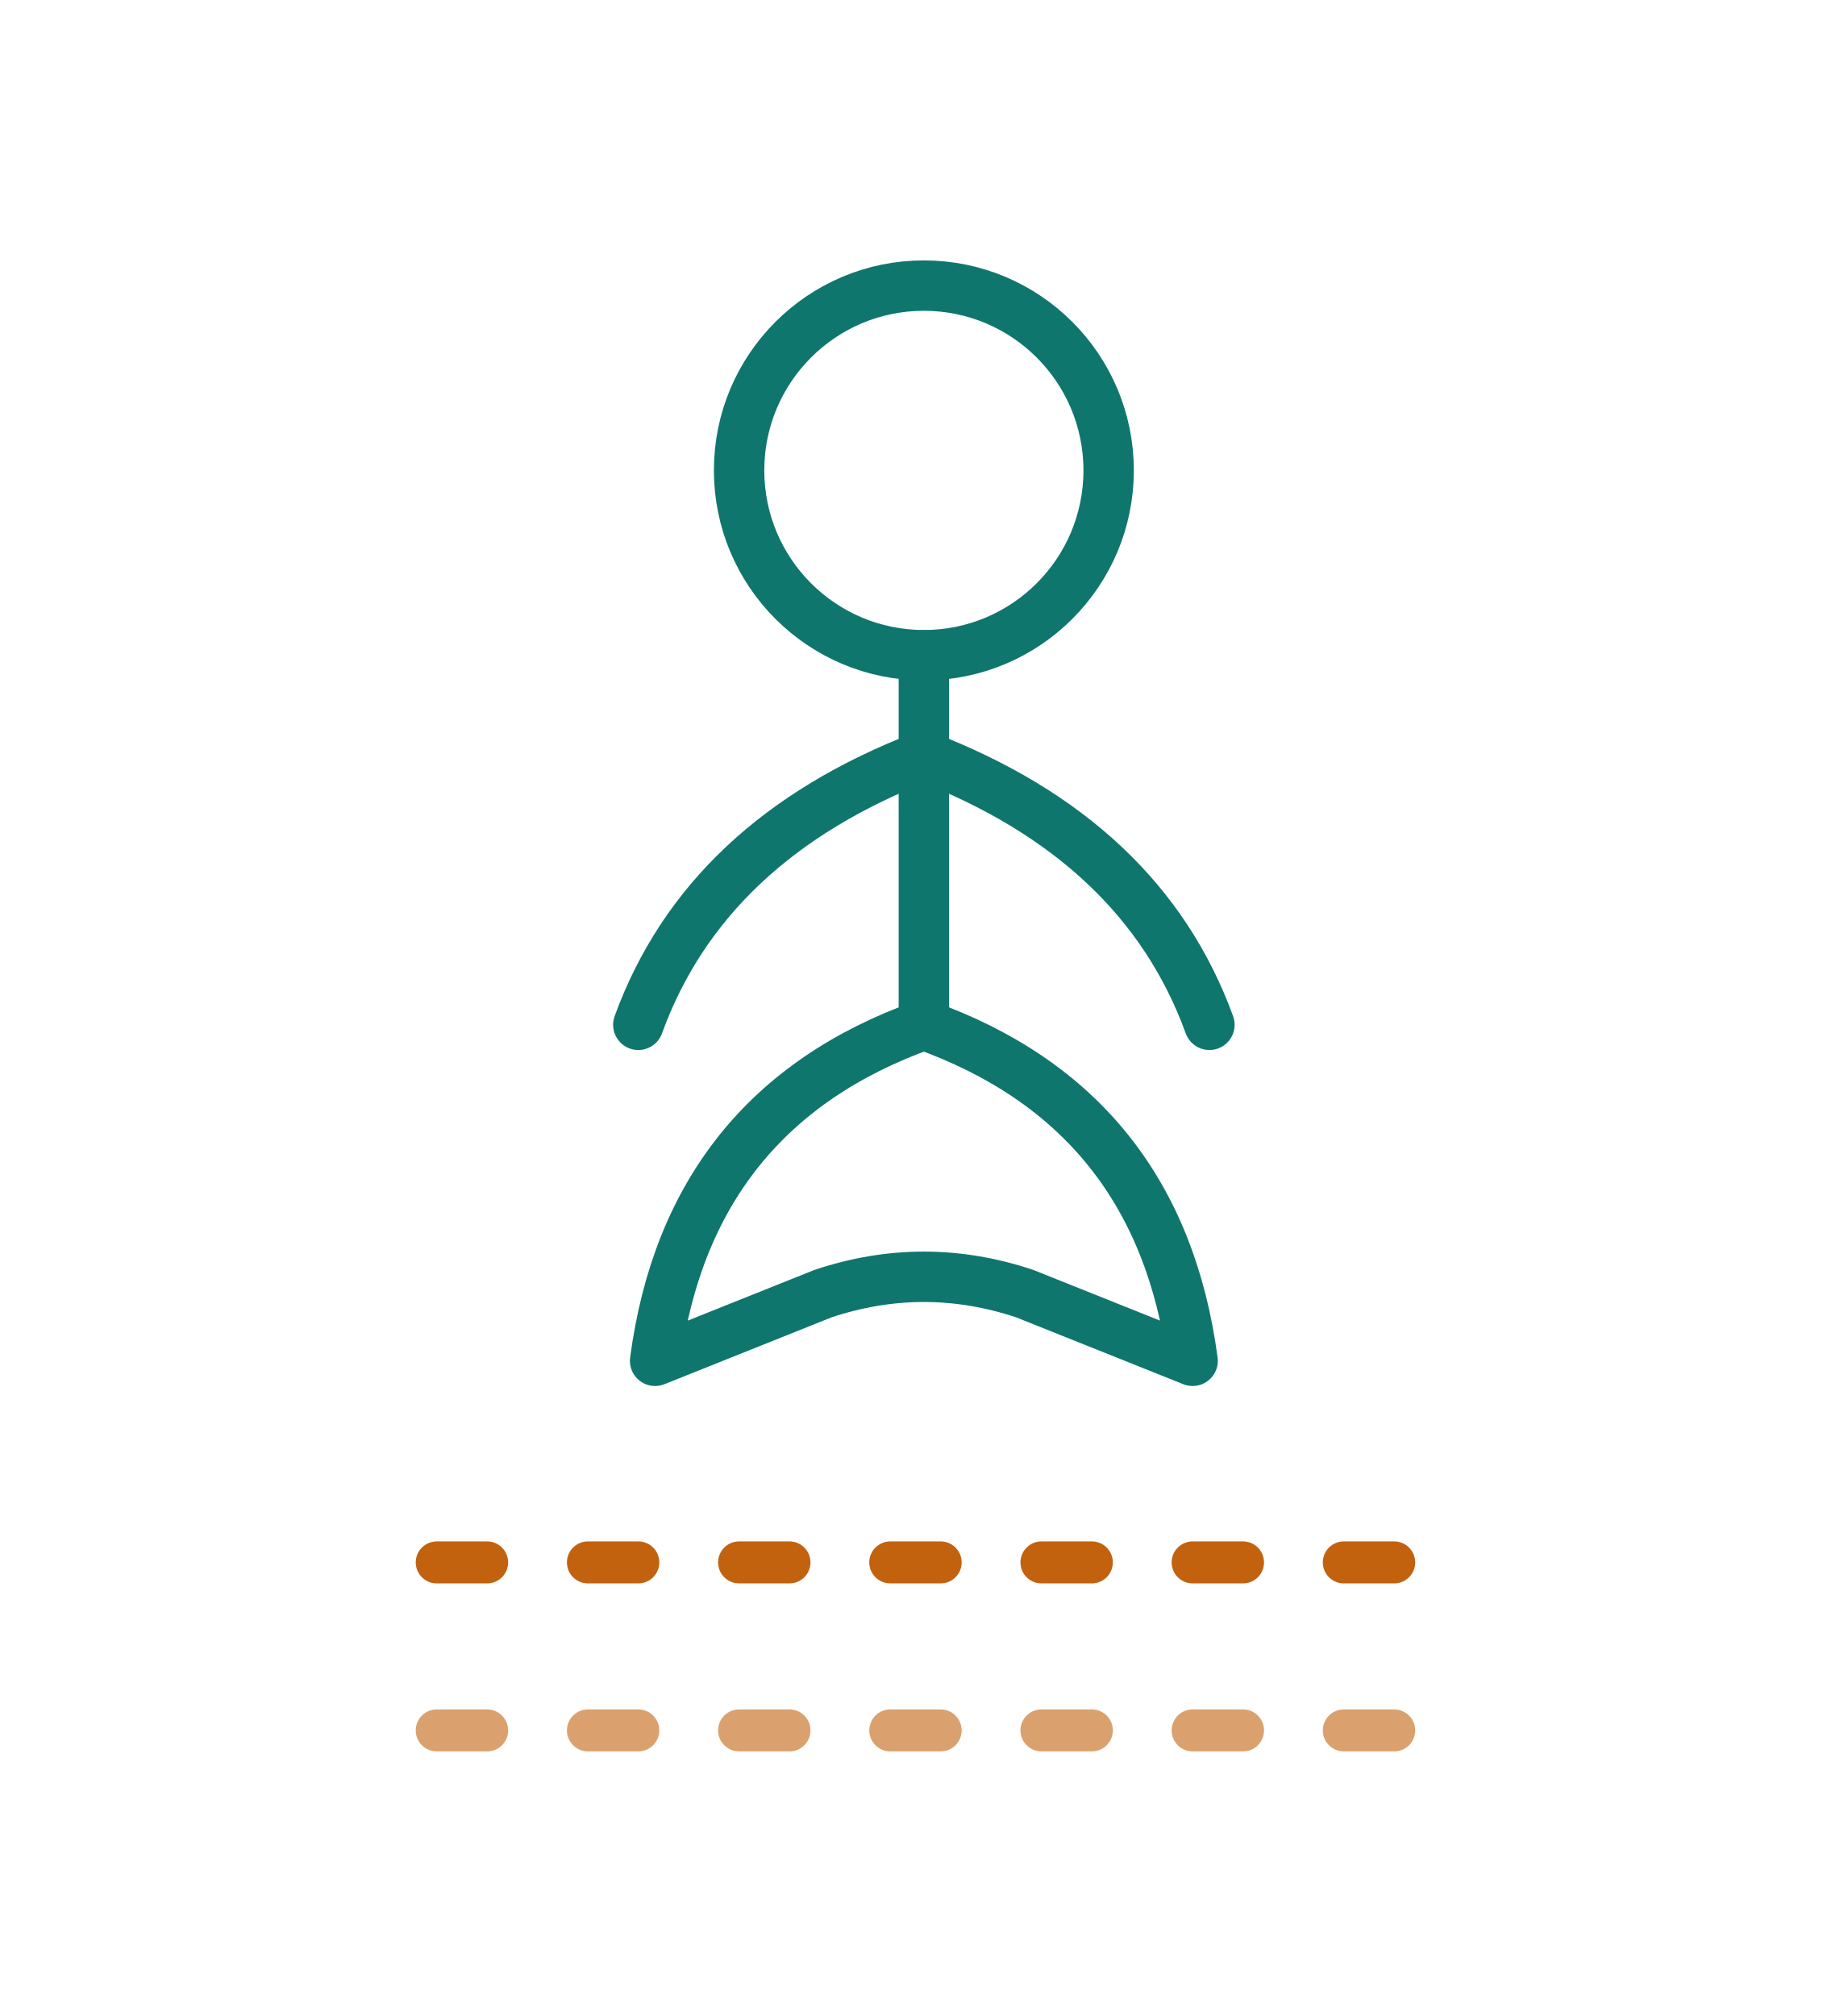
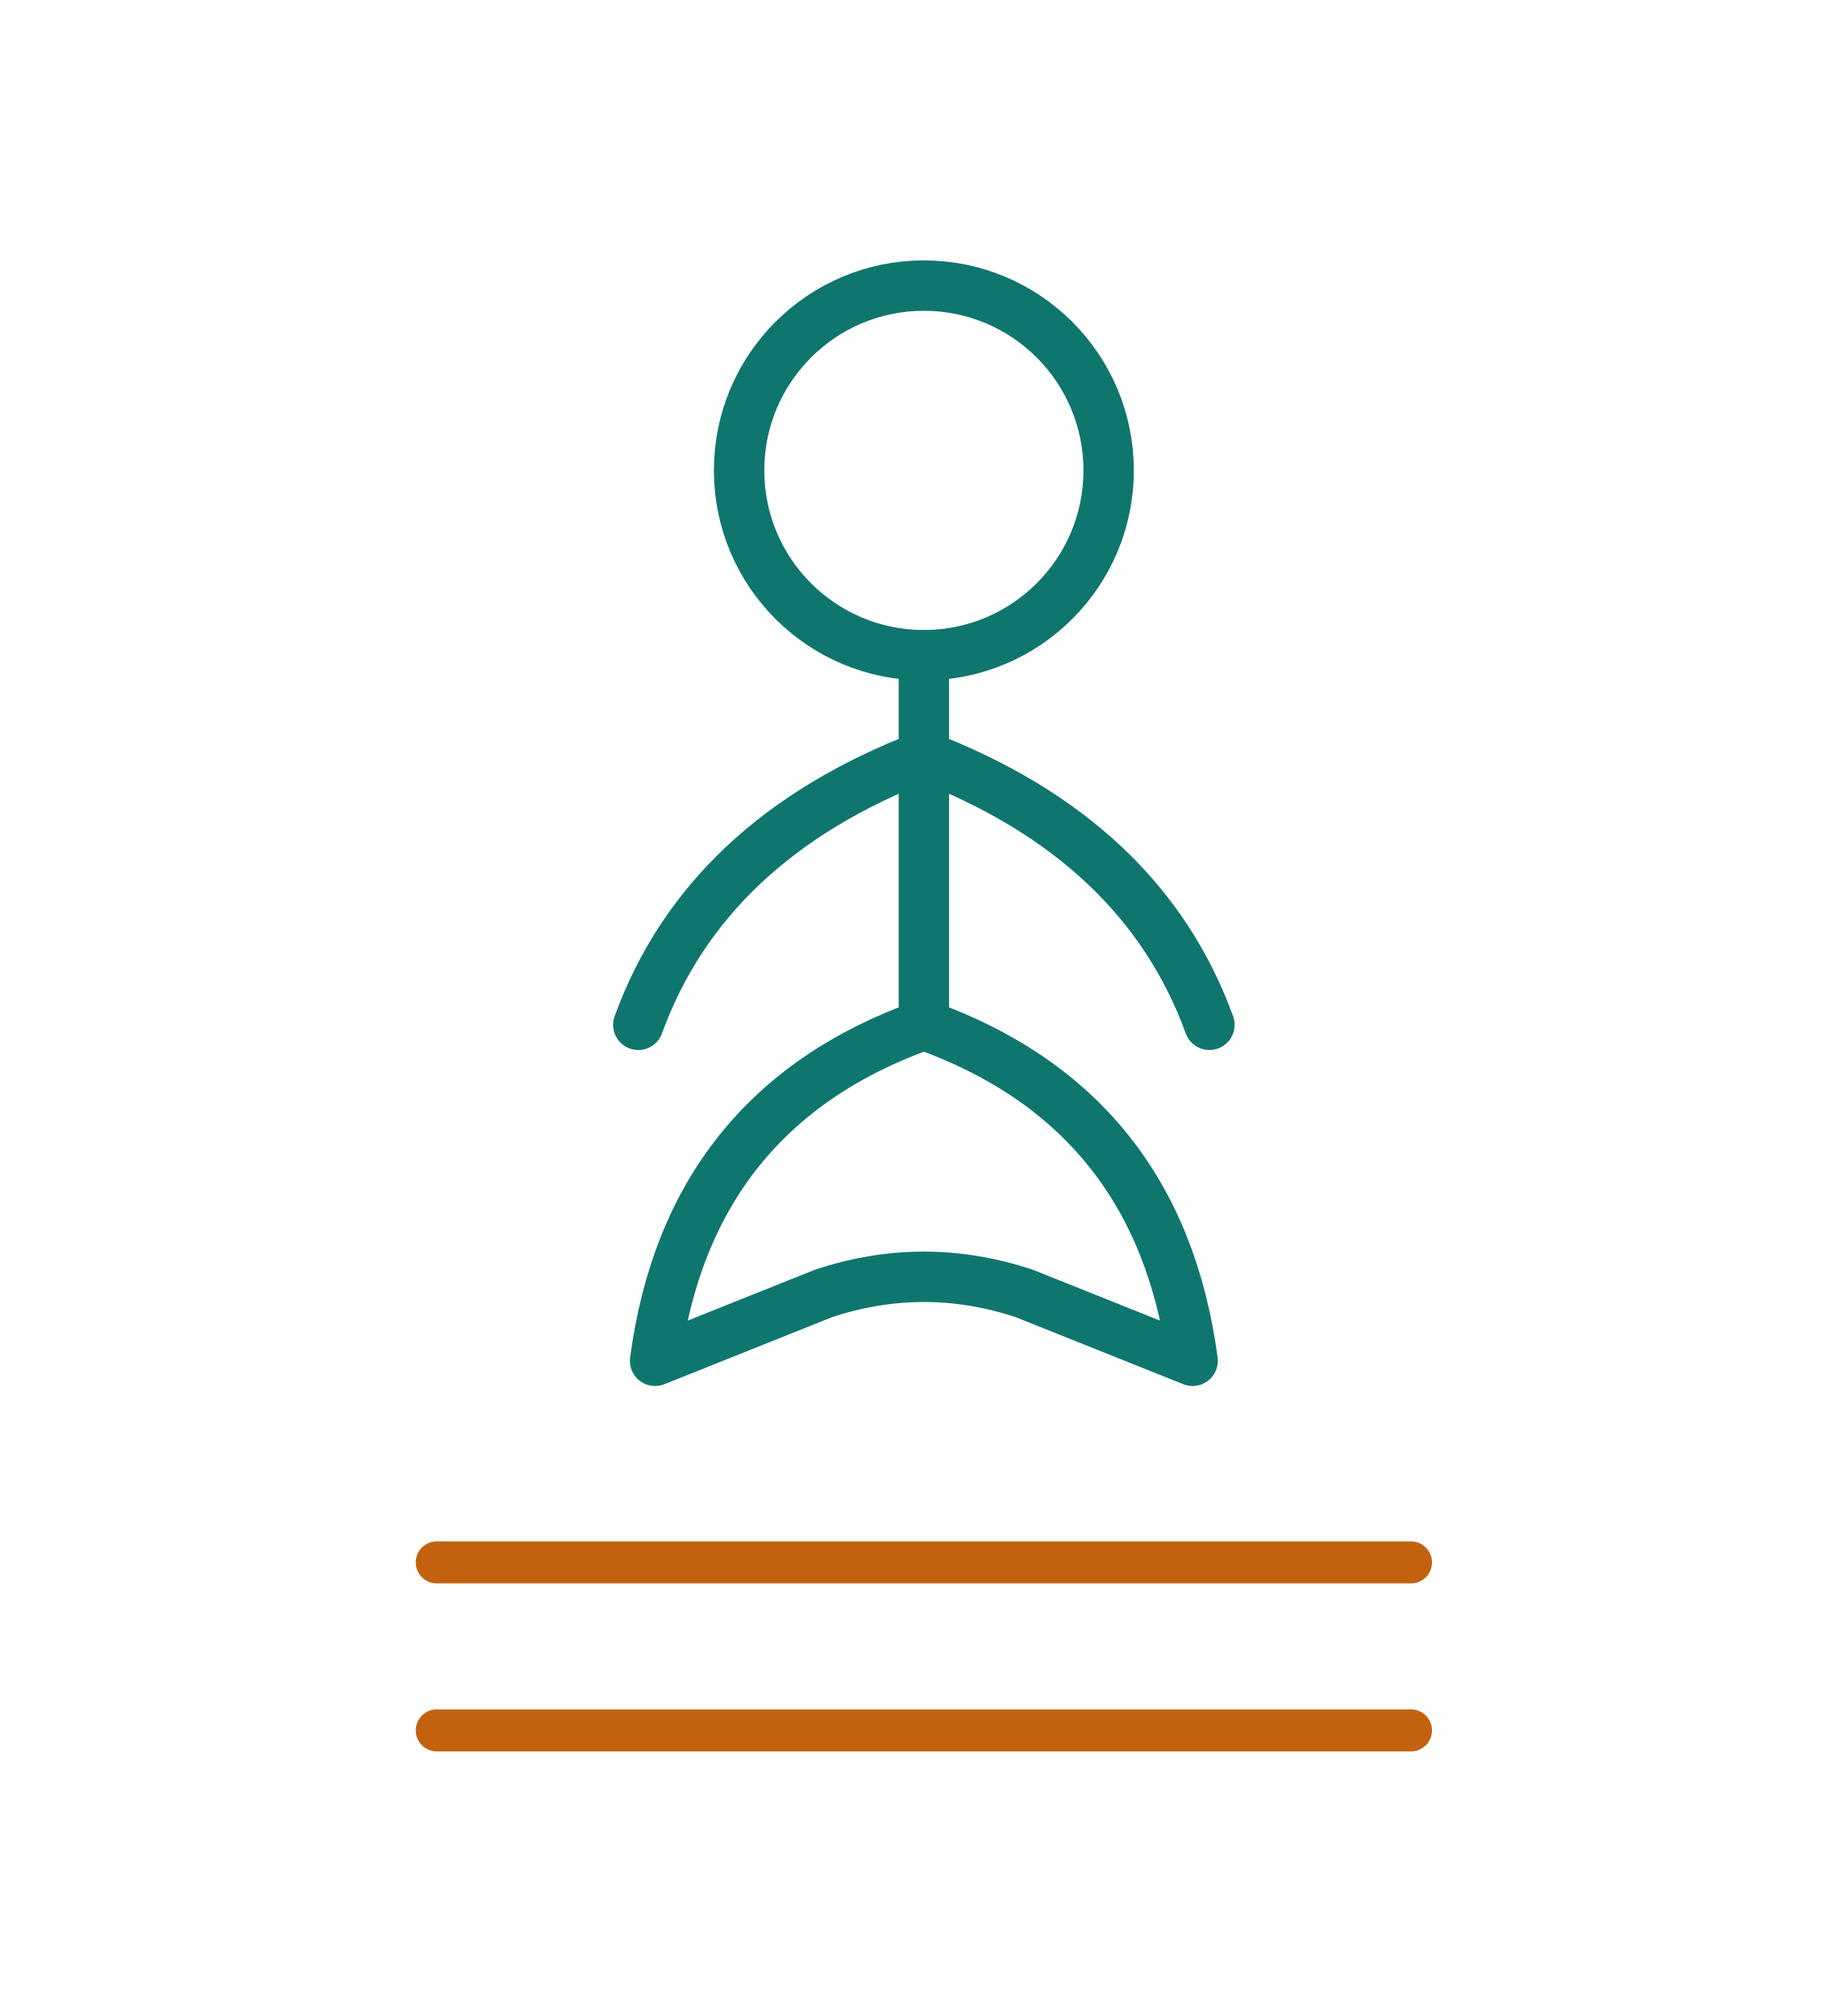
- <svg xmlns="http://www.w3.org/2000/svg" width="220" height="240" viewBox="0 0 220 240" fill="none">
-   <g stroke="#0f766e" stroke-width="6" stroke-linecap="round" stroke-linejoin="round">
+ <svg xmlns="http://www.w3.org/2000/svg" width="220" height="240" viewBox="0 0 220 240" fill="none" stroke-linecap="round" stroke-linejoin="round">
+   <g stroke="#0f766e" stroke-width="6" fill="none">
    <circle cx="110" cy="56" r="22" />
    <path d="M110 78 L110 122" />
    <path d="M110 90 Q84 100 76 122" />
    <path d="M110 90 Q136 100 144 122" />
    <path d="M110 122 Q82 132 78 162 L98 154 Q110 150 122 154 L142 162 Q138 132 110 122" />
  </g>
-   <g stroke="#c2620f" stroke-width="5" stroke-linecap="round" fill="none">
-     <path d="M52 186 L168 186" stroke-dasharray="6 12" />
-     <path d="M52 206 L168 206" stroke-dasharray="6 12" opacity="0.6" />
+   <g stroke="#c2620f" stroke-width="5" fill="none">
+     <path d="M52 186 L168 186" />
+     <path d="M52 206 L168 206" />
  </g>
</svg>
